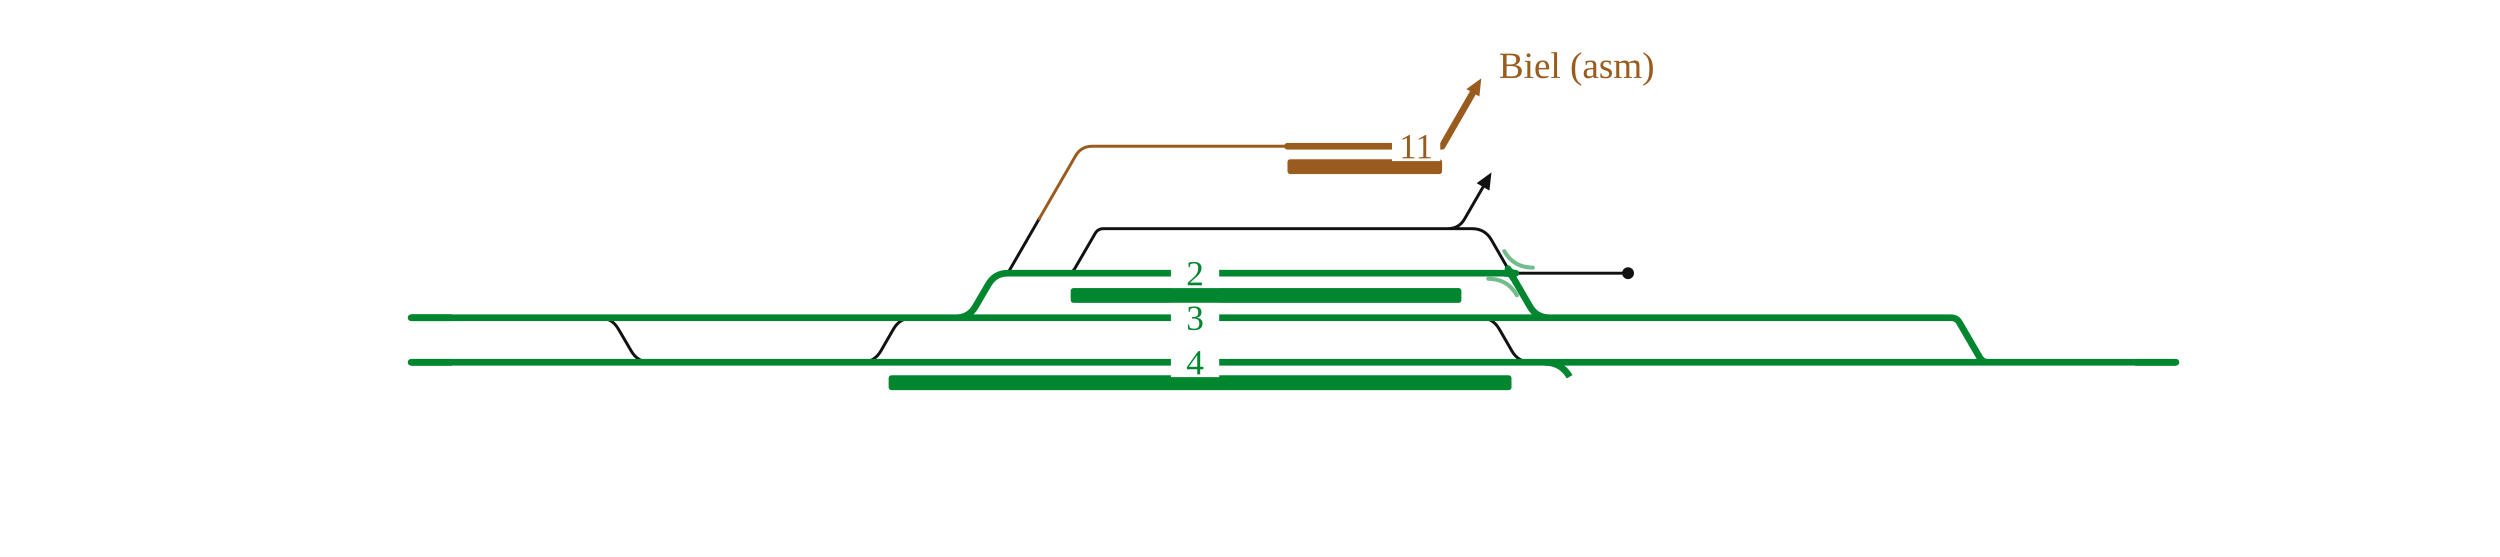
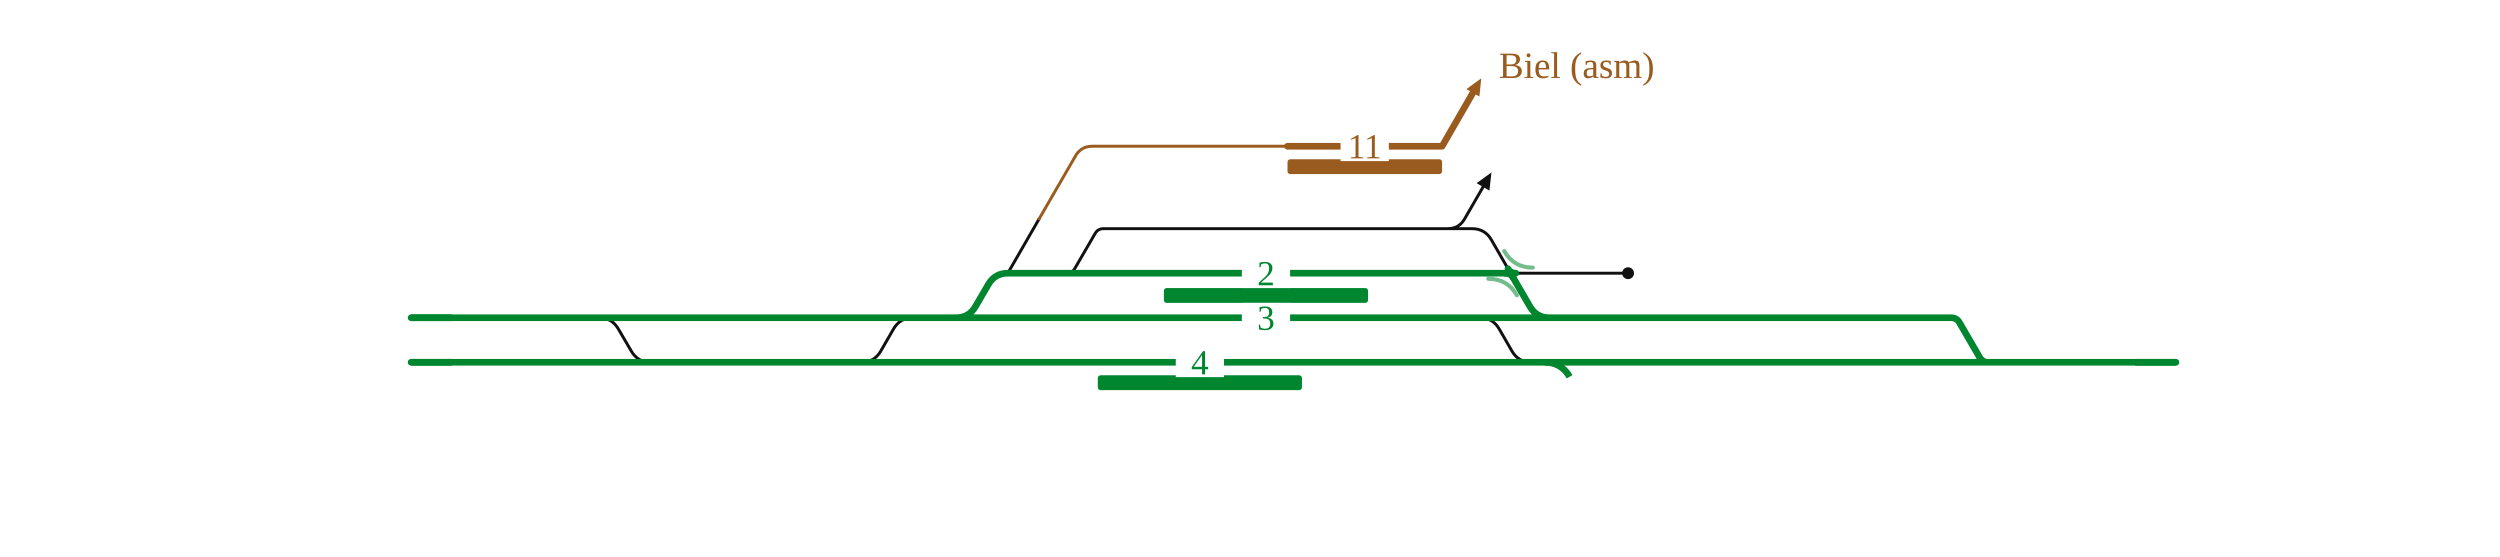
<svg xmlns="http://www.w3.org/2000/svg" viewBox="0 0 1347 300" width="1347" height="300" font-family="Fira Sans, Source Sans 3, Helvetica, Arial, sans-serif">
  <rect width="100%" height="100%" fill="#fff" />
  <g fill="none" stroke-linecap="round" stroke-linejoin="round">
    <path d="M813.9,147.2H877.2 M796.2,171.2H797.3Q804.3,171.2 807.8,177.3L814.6,189.1Q818.1,195.2 825.1,195.2H825.1 M464.1,195.2H464.1Q471.1,195.2 474.6,189.1L481.4,177.3Q484.9,171.2 491.9,171.2H491.9 M322.7,171.2H322.7Q329.7,171.2 333.2,177.3L340.1,189.1Q343.6,195.2 350.6,195.2H350.6 M574.6,147.2H574.6Q577.7,147.2 579.2,144.5L590.0,125.9Q591.5,123.2 594.6,123.2H594.6M594.6,123.2H786.1 M786.1,123.2L786.1,123.2 M780.1,123.2Q786.1,123.2 789.1,118.0L799.1,100.7 M786.1,123.2L793.1,123.2Q800.1,123.2 803.6,129.3L813.9,147.2 M543.0,147.2L559.9,117.9" stroke="#111" stroke-width="1.6" />
    <path d="M574.6,147.2H813.9 M543.0,147.2H574.6 M491.9,171.2H515.1 M515.1,171.2H796.2 M841.2,195.2H1071.2 M464.1,195.2H825.1 M825.1,195.2H841.2  M796.2,171.2H841.8 M350.6,195.2H464.1 M322.7,171.2H491.9 M841.8,171.2H1051.2M1051.2,171.2H1051.2Q1054.3,171.2 1055.8,173.9L1066.6,192.5Q1068.2,195.2 1071.2,195.2H1071.2 M515.1,171.2H515.1Q522.1,171.2 525.6,165.1L532.5,153.3Q536.0,147.2 543.0,147.2H543.0 M1071.2,195.2H1172.4 M221.5,195.2H350.6 M221.5,171.2H322.7 M813.9,147.2L824.3,165.1Q827.8,171.2 834.8,171.2L841.8,171.2" stroke="#00862f" stroke-width="3.6" />
    <path d="M811.1,147.2Q813.9,147.2 815.3,149.6" fill="none" stroke="#00862f" stroke-width="3.6" stroke-linecap="round" />
    <path d="M816.7,147.2Q813.9,147.2 812.5,144.8" fill="none" stroke="#00862f" stroke-width="3.6" stroke-linecap="round" />
    <path d="M798.1,42.2L797.1,52.0L790.1,48.0Z" fill="#9a5b1e" stroke="none" />
    <path d="M559.9,117.9L579.5,84.0Q582.5,78.8 588.5,78.8L646.8,78.8 M646.8,78.8L693.7,78.8" stroke="#9a5b1e" stroke-width="1.6" />
    <path d="M693.7,78.8L777.0,78.8 M777.0,78.8L793.6,50.0" stroke="#9a5b1e" stroke-width="3.6" />
  </g>
  <rect x="693.7" y="85.8" width="83.3" height="8" rx="1.5" fill="#9a5b1e" />
  <text x="807.6" y="42.0" font-size="20" text-anchor="start" fill="#9a5b1e">Biel (asm)</text>
-   <rect x="750.0" y="70.8" width="26" height="16" fill="#fff" stroke="none" />
-   <text x="763.0" y="85.3" font-size="19" text-anchor="middle" fill="#9a5b1e">11</text>
+   <rect x="722.3" y="70.8" width="26" height="16" fill="#fff" stroke="none" />
+   <text x="735.3" y="85.3" font-size="19" text-anchor="middle" fill="#9a5b1e">11</text>
  <g fill="none" stroke-linecap="round" stroke-linejoin="round">
</g>
-   <rect x="576.9" y="155.2" width="210.5" height="8" rx="1.5" fill="#00862f" />
-   <rect x="478.8" y="202.2" width="335.6" height="8" rx="1.5" fill="#00862f" />
+   <rect x="627.1" y="155.2" width="110.0" height="8" rx="1.5" fill="#00862f" />
+   <rect x="591.5" y="202.2" width="110.0" height="8" rx="1.5" fill="#00862f" />
  <path d="M801.9,150.2Q812.2,150.2 817.3,159.1" fill="none" stroke="#00862f" stroke-opacity="0.55" stroke-width="2.2" stroke-linecap="round" />
  <path d="M825.9,144.2Q815.6,144.2 810.5,135.3" fill="none" stroke="#00862f" stroke-opacity="0.55" stroke-width="2.2" stroke-linecap="round" />
  <circle cx="877.2" cy="147.2" r="3.2" fill="#111" />
  <path d="M803.6,92.9L802.5,102.7L795.6,98.7Z" fill="#111" />
-   <rect x="630.9" y="139.2" width="26" height="16" fill="#fff" />
-   <text x="643.9" y="153.7" font-size="19" text-anchor="middle" fill="#00862f">2</text>
-   <rect x="630.9" y="163.2" width="26" height="16" fill="#fff" />
-   <text x="643.9" y="177.7" font-size="19" text-anchor="middle" fill="#00862f">3</text>
-   <rect x="630.9" y="187.2" width="26" height="16" fill="#fff" />
-   <text x="643.9" y="201.7" font-size="19" text-anchor="middle" fill="#00862f">4</text>
+   <rect x="669.1" y="139.2" width="26" height="16" fill="#fff" />
+   <text x="682.1" y="153.7" font-size="19" text-anchor="middle" fill="#00862f">2</text>
+   <rect x="669.1" y="163.2" width="26" height="16" fill="#fff" />
+   <text x="682.1" y="177.7" font-size="19" text-anchor="middle" fill="#00862f">3</text>
+   <rect x="633.5" y="187.2" width="26" height="16" fill="#fff" />
+   <text x="646.5" y="201.7" font-size="19" text-anchor="middle" fill="#00862f">4</text>
  <path d="M1150.4,195.2H1172.4" stroke="#00862f" stroke-width="3.6" fill="none" />
  <path d="M243.5,195.2H221.5" stroke="#00862f" stroke-width="3.6" fill="none" />
  <path d="M243.5,171.2H221.5" stroke="#00862f" stroke-width="3.6" fill="none" />
  <path d="M832.2,195.2Q841.2,195.2 845.7,203.0" stroke="#00862f" stroke-width="3.6" fill="none" />
</svg>
